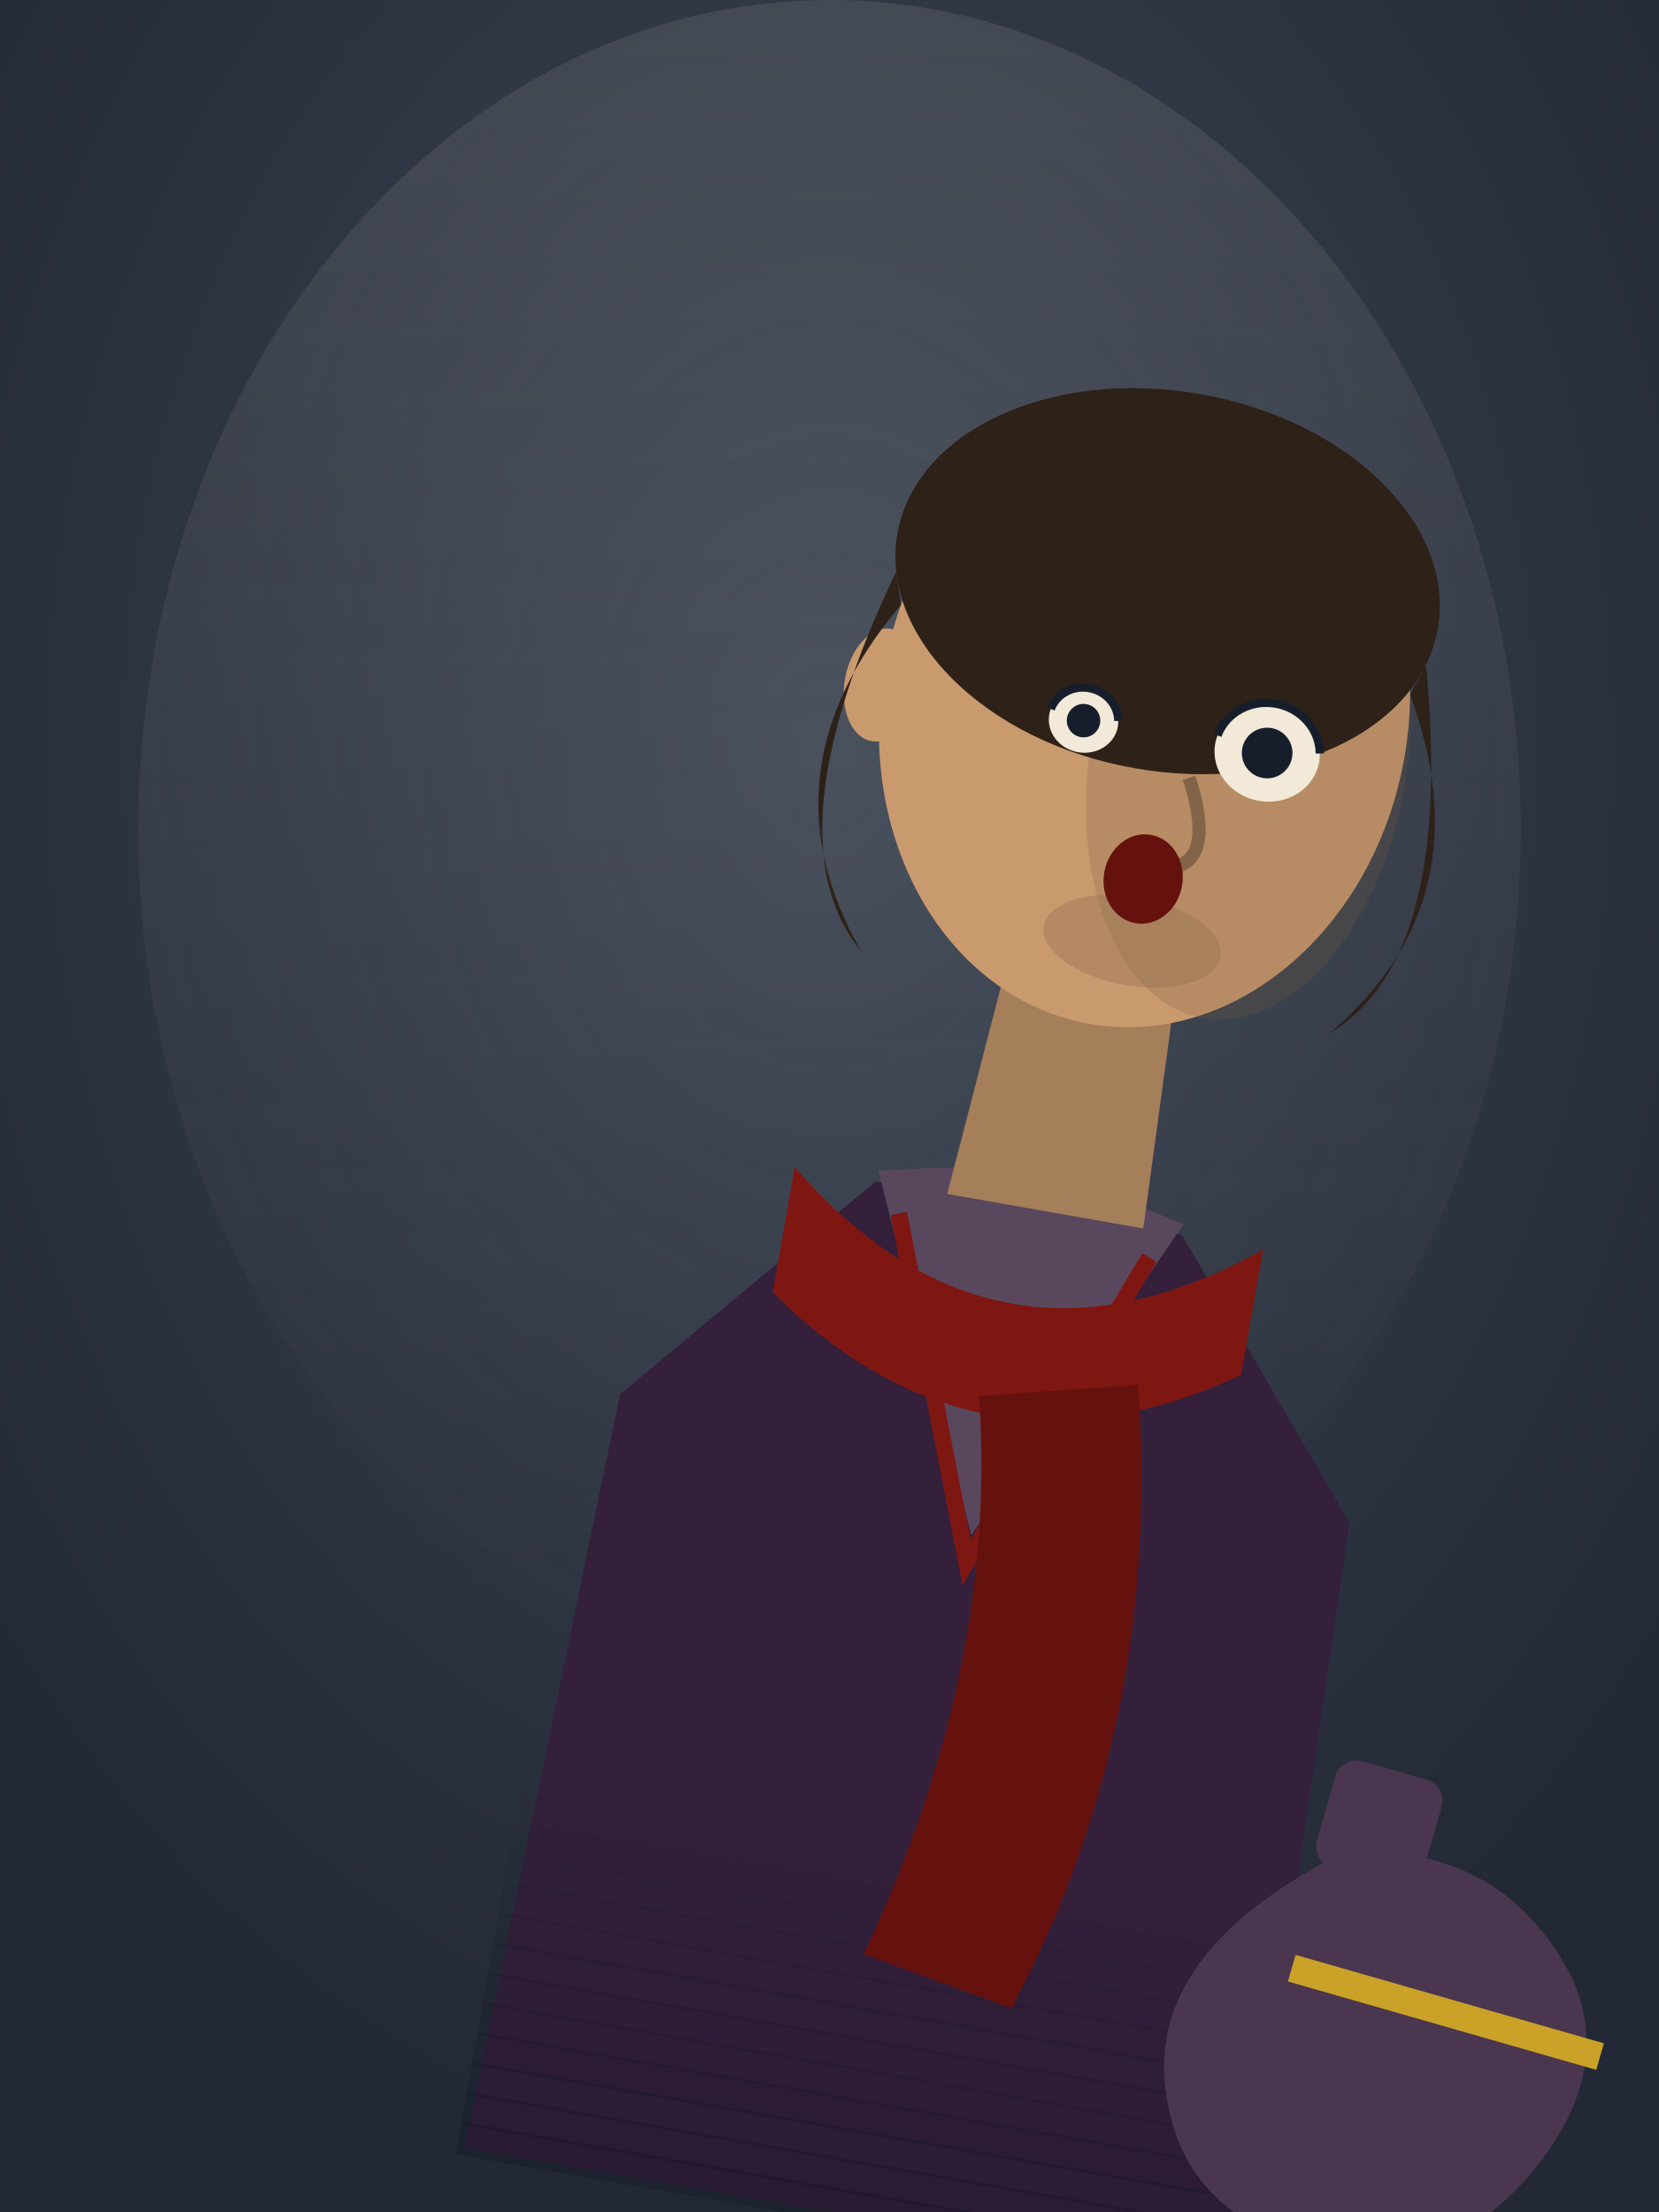
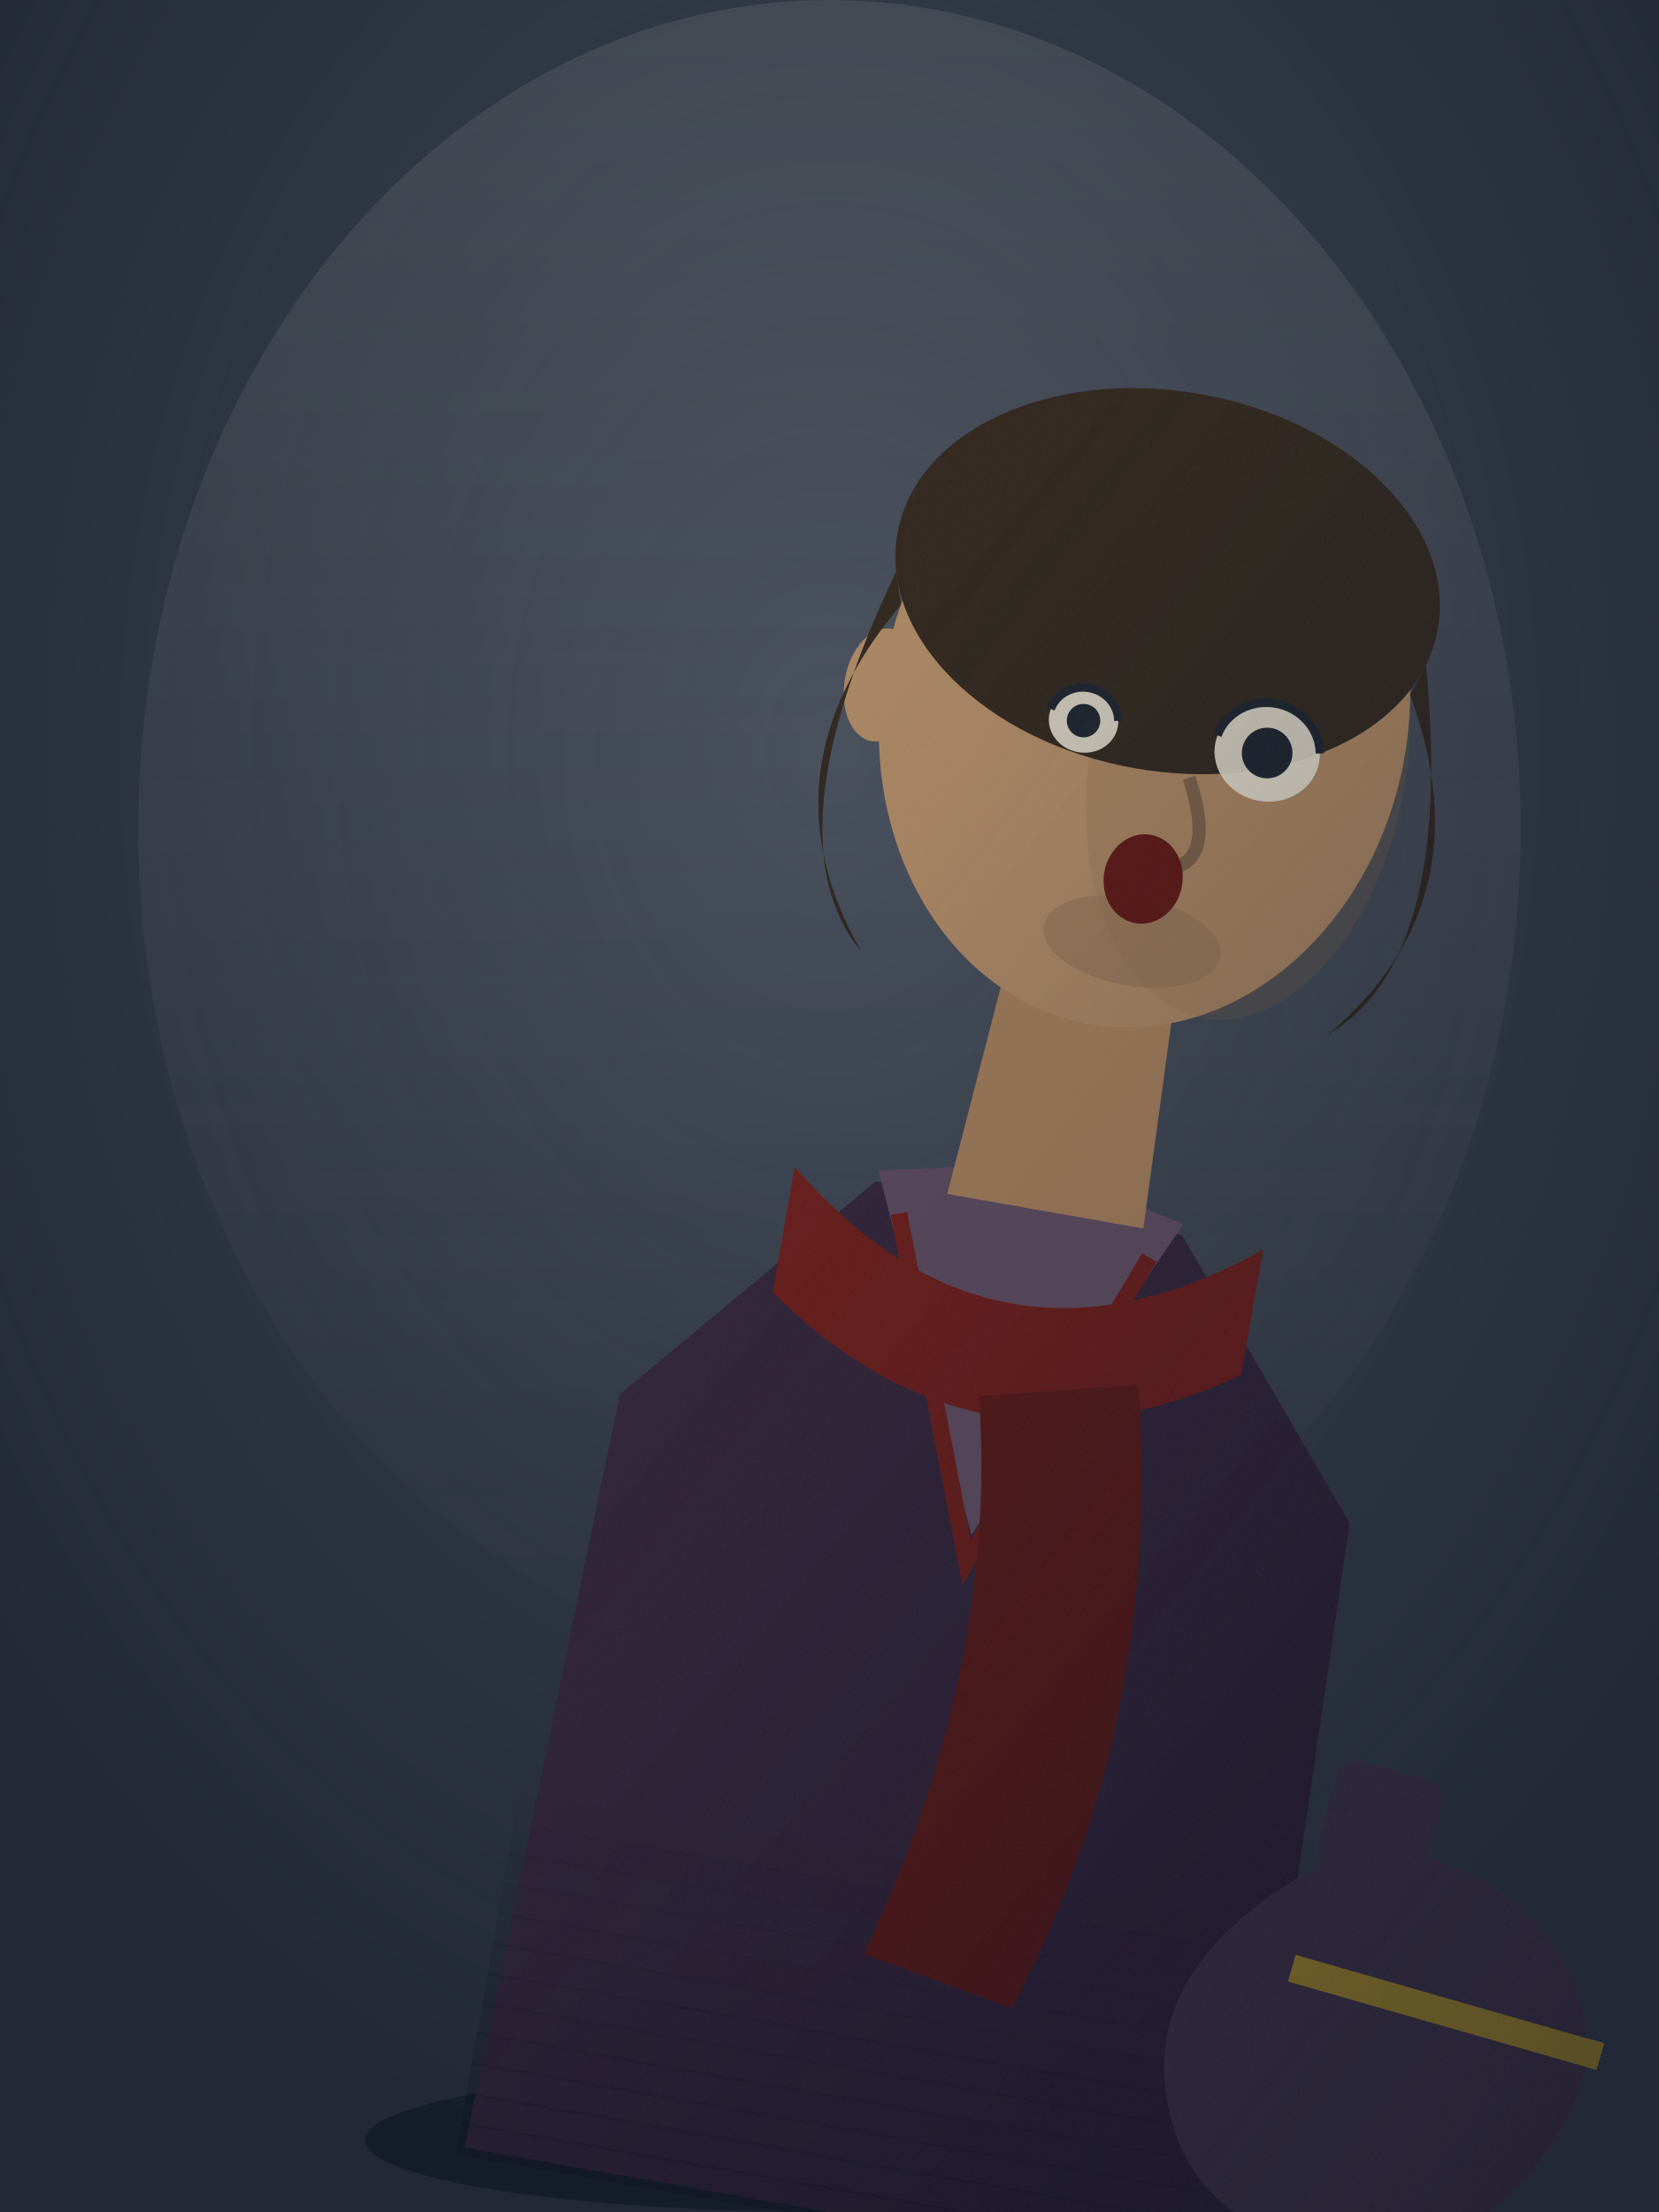
<svg xmlns="http://www.w3.org/2000/svg" width="600" height="800" viewBox="0 0 600 800">
  <defs>
    <radialGradient id="fondo-12" cx="50%" cy="34%" r="66%">
      <stop offset="0%" stop-color="#37404f" stop-opacity="0.95" />
      <stop offset="100%" stop-color="#0B1220" stop-opacity="0.9" />
    </radialGradient>
    <linearGradient id="vetro-12" x1="0%" y1="0%" x2="0%" y2="100%">
      <stop offset="0%" stop-color="#F2E9D8" stop-opacity="0.1" />
      <stop offset="100%" stop-color="#F2E9D8" stop-opacity="0" />
    </linearGradient>
+     <linearGradient id="ombra-12" x1="15%" y1="0%" x2="100%" y2="90%">
+       <stop offset="0%" stop-color="#111C2E" stop-opacity="0" />
+       <stop offset="45%" stop-color="#111C2E" stop-opacity="0.22" />
+       <stop offset="100%" stop-color="#0B1220" stop-opacity="0.6" />
+     </linearGradient>
+     <linearGradient id="chiave-12" x1="0%" y1="0%" x2="75%" y2="85%">
+       <stop offset="0%" stop-color="#E0C365" stop-opacity="0.3" />
+       <stop offset="40%" stop-color="#E0C365" stop-opacity="0.06" />
+       <stop offset="100%" stop-color="#E0C365" stop-opacity="0" />
+     </linearGradient>
+     <filter id="grana-12" x="0%" y="0%" width="100%" height="100%">
+       <feTurbulence type="fractalNoise" baseFrequency="0.9" numOctaves="4" seed="0.9" result="rumore" />
+       <feColorMatrix type="saturate" values="0" in="rumore" result="grigio" />
+       <feComponentTransfer in="grigio" result="contrasto">
+         <feFuncA type="linear" slope="0.55" intercept="0" />
+       </feComponentTransfer>
+     </filter>
  </defs>
  <rect x="0" y="0" width="600" height="800" fill="url(#fondo-12)" />
  <ellipse cx="300" cy="300" rx="250" ry="300" fill="url(#vetro-12)" />
+   <ellipse cx="300" cy="774" rx="168" ry="26" fill="rgba(11,18,32,0.5)" />
  <g transform="rotate(10 300 800) translate(8 0)">
    <g id="busto">
      <path d="M 243.72 430 L 356.28 430 L 434 522 L 442.04 800 L 157.96 800 L 166 522 Z" fill="#34203a" />
      <path d="M 244 426 L 300 550 L 356 426 L 320 418 L 280 418 Z" fill="#59485d" />
      <path d="M 254 440 L 300 560 L 346 440" fill="none" stroke="#7E1712" stroke-width="6" />
      <rect x="155.28" y="670" width="289.44" height="12" fill="rgba(11,18,32,0.03)" />
      <rect x="155.28" y="681" width="289.44" height="12" fill="rgba(11,18,32,0.052)" />
      <rect x="155.28" y="692" width="289.44" height="12" fill="rgba(11,18,32,0.074)" />
      <rect x="155.28" y="703" width="289.44" height="12" fill="rgba(11,18,32,0.096)" />
      <rect x="155.28" y="714" width="289.44" height="12" fill="rgba(11,18,32,0.118)" />
      <rect x="155.28" y="725" width="289.44" height="12" fill="rgba(11,18,32,0.14)" />
      <rect x="155.28" y="736" width="289.44" height="12" fill="rgba(11,18,32,0.162)" />
      <rect x="155.28" y="747" width="289.44" height="12" fill="rgba(11,18,32,0.184)" />
      <rect x="155.28" y="758" width="289.44" height="12" fill="rgba(11,18,32,0.206)" />
      <rect x="155.28" y="769" width="289.44" height="12" fill="rgba(11,18,32,0.228)" />
      <rect x="155.28" y="780" width="289.44" height="12" fill="rgba(11,18,32,0.25)" />
      <rect x="155.28" y="791" width="289.44" height="12" fill="rgba(11,18,32,0.272)" />
    </g>
    <g id="testa">
      <path d="M 278 328.426 L 338 328.426 L 342 430 L 270 430 Z" fill="#a57e5a" />
      <ellipse cx="310" cy="246" rx="95.4" ry="114.48" fill="#C99A6E" />
      <ellipse cx="214.6" cy="252.869" rx="13.356" ry="20.606" fill="#C99A6E" />
      <ellipse cx="350.068" cy="257.448" rx="57.24" ry="93.874" fill="rgba(121,92,66,0.22)" />
    </g>
    <g id="capelli">
      <ellipse cx="310" cy="197.918" rx="99.216" ry="68.688" fill="#2E2118" />
      <path d="M 212.692 211.656 q -28.62 103.032 11.448 137.376 q -47.7 -57.24 -7.632 -125.928 Z" fill="#2E2118" />
      <path d="M 407.308 211.656 q 28.62 103.032 -11.448 137.376 q 47.7 -57.24 7.632 -125.928 Z" fill="#2E2118" />
    </g>
    <g id="volto">
      <path d="M 330 266.606 q 13.356 25.186 1.908 32.054 q -9.54 4.579 -13.356 -3.434" fill="none" stroke="#836448" stroke-width="4.77" stroke-linecap="butt" />
      <ellipse cx="320" cy="328.426" rx="32.436" ry="16.027" fill="rgba(141,108,77,0.35)" />
      <path d="M 256.854 208.304 A 28.62 14.882 0 0 1 310.642 208.304" fill="none" stroke="#2E2118" stroke-width="6.36" stroke-linecap="butt" transform="rotate(0 283.748 213.394)" />
      <path d="M 329.358 208.304 A 28.62 14.882 0 0 1 383.146 208.304" fill="none" stroke="#2E2118" stroke-width="6.36" stroke-linecap="butt" transform="rotate(0 356.252 213.394)" />
      <g>
        <ellipse cx="288.823" cy="252.869" rx="12.593" ry="11.585" fill="#F2E9D8" />
        <circle cx="288.823" cy="252.869" r="6.045" fill="#171e2b" />
        <path d="M 276.422 250.791 A 12.593 11.963 0 0 1 301.225 250.791" fill="none" stroke="#171e2b" stroke-width="3" />
      </g>
      <g>
        <ellipse cx="356.252" cy="252.869" rx="19.08" ry="17.554" fill="#F2E9D8" />
        <circle cx="356.252" cy="252.869" r="9.158" fill="#171e2b" />
        <path d="M 337.462 249.721 A 19.08 18.126 0 0 1 375.042 249.721" fill="none" stroke="#171e2b" stroke-width="3" />
      </g>
      <ellipse cx="320" cy="305.53" rx="14.272" ry="16.218" fill="#65120e" />
    </g>
    <g id="accessorio">
      <path d="M 214 430 q 86 70 172 0 l 0 46 q -86 60 -172 0 Z" fill="#7E1712" />
      <path d="M 350 486 q 30 120 -6 230 l -56 -10 q 30 -110 6 -206 Z" fill="#65120e" />
      <g transform="translate(452 640) rotate(6)">
        <path d="M 0 0 q 54 -20 92 20 q 26 30 4 76 q -22 44 -70 44 q -50 0 -66 -46 q -14 -44 40 -94 Z" fill="#4a364f" />
        <rect x="-10" y="-34" width="40" height="40" rx="8" fill="#4a364f" />
        <rect x="-6" y="40" width="116" height="10" fill="#C9A227" />
      </g>
    </g>
    <g id="maschera-ballo" display="none">
      <path d="M 222.692 248.29 q 28.62 -48.082 97.308 -48.082 q 68.688 0 97.308 48.082 q -22.896 57.24 -97.308 57.24 q -74.412 0 -97.308 -57.24 Z" fill="#7E1712" />
      <ellipse cx="283.748" cy="250.579" rx="22.896" ry="17.172" fill="#101724" />
      <ellipse cx="356.252" cy="250.579" rx="22.896" ry="17.172" fill="#101724" />
      <path d="M 222.692 248.29 q 28.62 -48.082 97.308 -48.082 q 68.688 0 97.308 48.082" fill="none" stroke="#C9A227" stroke-width="5" />
      <path d="M 222.692 250.579 l -47.7 18.317 M 417.308 250.579 l 47.7 18.317" stroke="#C9A227" stroke-width="3" fill="none" />
    </g>
  </g>
+   <mask id="sagoma-12" maskUnits="userSpaceOnUse">
+     <rect x="0" y="0" width="600" height="800" fill="#000000" />
+     <g transform="rotate(10 300 800) translate(8 0)">
+       <g id="busto">
+         <path d="M 243.72 430 L 356.28 430 L 434 522 L 442.04 800 L 157.96 800 L 166 522 Z" fill="#ffffff" />
+         <path d="M 244 426 L 300 550 L 356 426 L 320 418 L 280 418 Z" fill="#59485d" />
+         <path d="M 254 440 L 300 560 L 346 440" fill="none" stroke="#ffffff" stroke-width="6" />
+         <rect x="155.28" y="670" width="289.44" height="12" fill="rgba(11,18,32,0.03)" />
+         <rect x="155.28" y="681" width="289.44" height="12" fill="rgba(11,18,32,0.052)" />
+         <rect x="155.28" y="692" width="289.44" height="12" fill="rgba(11,18,32,0.074)" />
+         <rect x="155.28" y="703" width="289.44" height="12" fill="rgba(11,18,32,0.096)" />
+         <rect x="155.28" y="714" width="289.44" height="12" fill="rgba(11,18,32,0.118)" />
+         <rect x="155.28" y="725" width="289.44" height="12" fill="rgba(11,18,32,0.14)" />
+         <rect x="155.28" y="736" width="289.44" height="12" fill="rgba(11,18,32,0.162)" />
+         <rect x="155.28" y="747" width="289.44" height="12" fill="rgba(11,18,32,0.184)" />
+         <rect x="155.28" y="758" width="289.44" height="12" fill="rgba(11,18,32,0.206)" />
+         <rect x="155.28" y="769" width="289.44" height="12" fill="rgba(11,18,32,0.228)" />
+         <rect x="155.28" y="780" width="289.44" height="12" fill="rgba(11,18,32,0.25)" />
+         <rect x="155.28" y="791" width="289.44" height="12" fill="rgba(11,18,32,0.272)" />
+       </g>
+       <g id="testa">
+         <path d="M 278 328.426 L 338 328.426 L 342 430 L 270 430 Z" fill="#a57e5a" />
+         <ellipse cx="310" cy="246" rx="95.4" ry="114.48" fill="#ffffff" />
+         <ellipse cx="214.6" cy="252.869" rx="13.356" ry="20.606" fill="#ffffff" />
+         <ellipse cx="350.068" cy="257.448" rx="57.24" ry="93.874" fill="rgba(121,92,66,0.22)" />
+       </g>
+       <g id="capelli">
+         <ellipse cx="310" cy="197.918" rx="99.216" ry="68.688" fill="#ffffff" />
+         <path d="M 212.692 211.656 q -28.62 103.032 11.448 137.376 q -47.7 -57.24 -7.632 -125.928 Z" fill="#ffffff" />
+         <path d="M 407.308 211.656 q 28.62 103.032 -11.448 137.376 q 47.7 -57.24 7.632 -125.928 Z" fill="#ffffff" />
+       </g>
+       <g id="accessorio">
+         <path d="M 214 430 q 86 70 172 0 l 0 46 q -86 60 -172 0 Z" fill="#ffffff" />
+         <path d="M 350 486 q 30 120 -6 230 l -56 -10 q 30 -110 6 -206 Z" fill="#ffffff" />
+         <g transform="translate(452 640) rotate(6)">
+           <path d="M 0 0 q 54 -20 92 20 q 26 30 4 76 q -22 44 -70 44 q -50 0 -66 -46 q -14 -44 40 -94 Z" fill="#ffffff" />
+           <rect x="-10" y="-34" width="40" height="40" rx="8" fill="#ffffff" />
+           <rect x="-6" y="40" width="116" height="10" fill="#ffffff" />
+         </g>
+       </g>
+     </g>
+   </mask>
+   <g mask="url(#sagoma-12)">
+     <rect x="0" y="0" width="600" height="800" fill="url(#ombra-12)" />
+     <rect x="0" y="0" width="600" height="800" fill="url(#chiave-12)" />
+     <rect x="0" y="0" width="600" height="800" fill="#F2E9D8" opacity="0.05" filter="url(#grana-12)" />
+   </g>
</svg>
